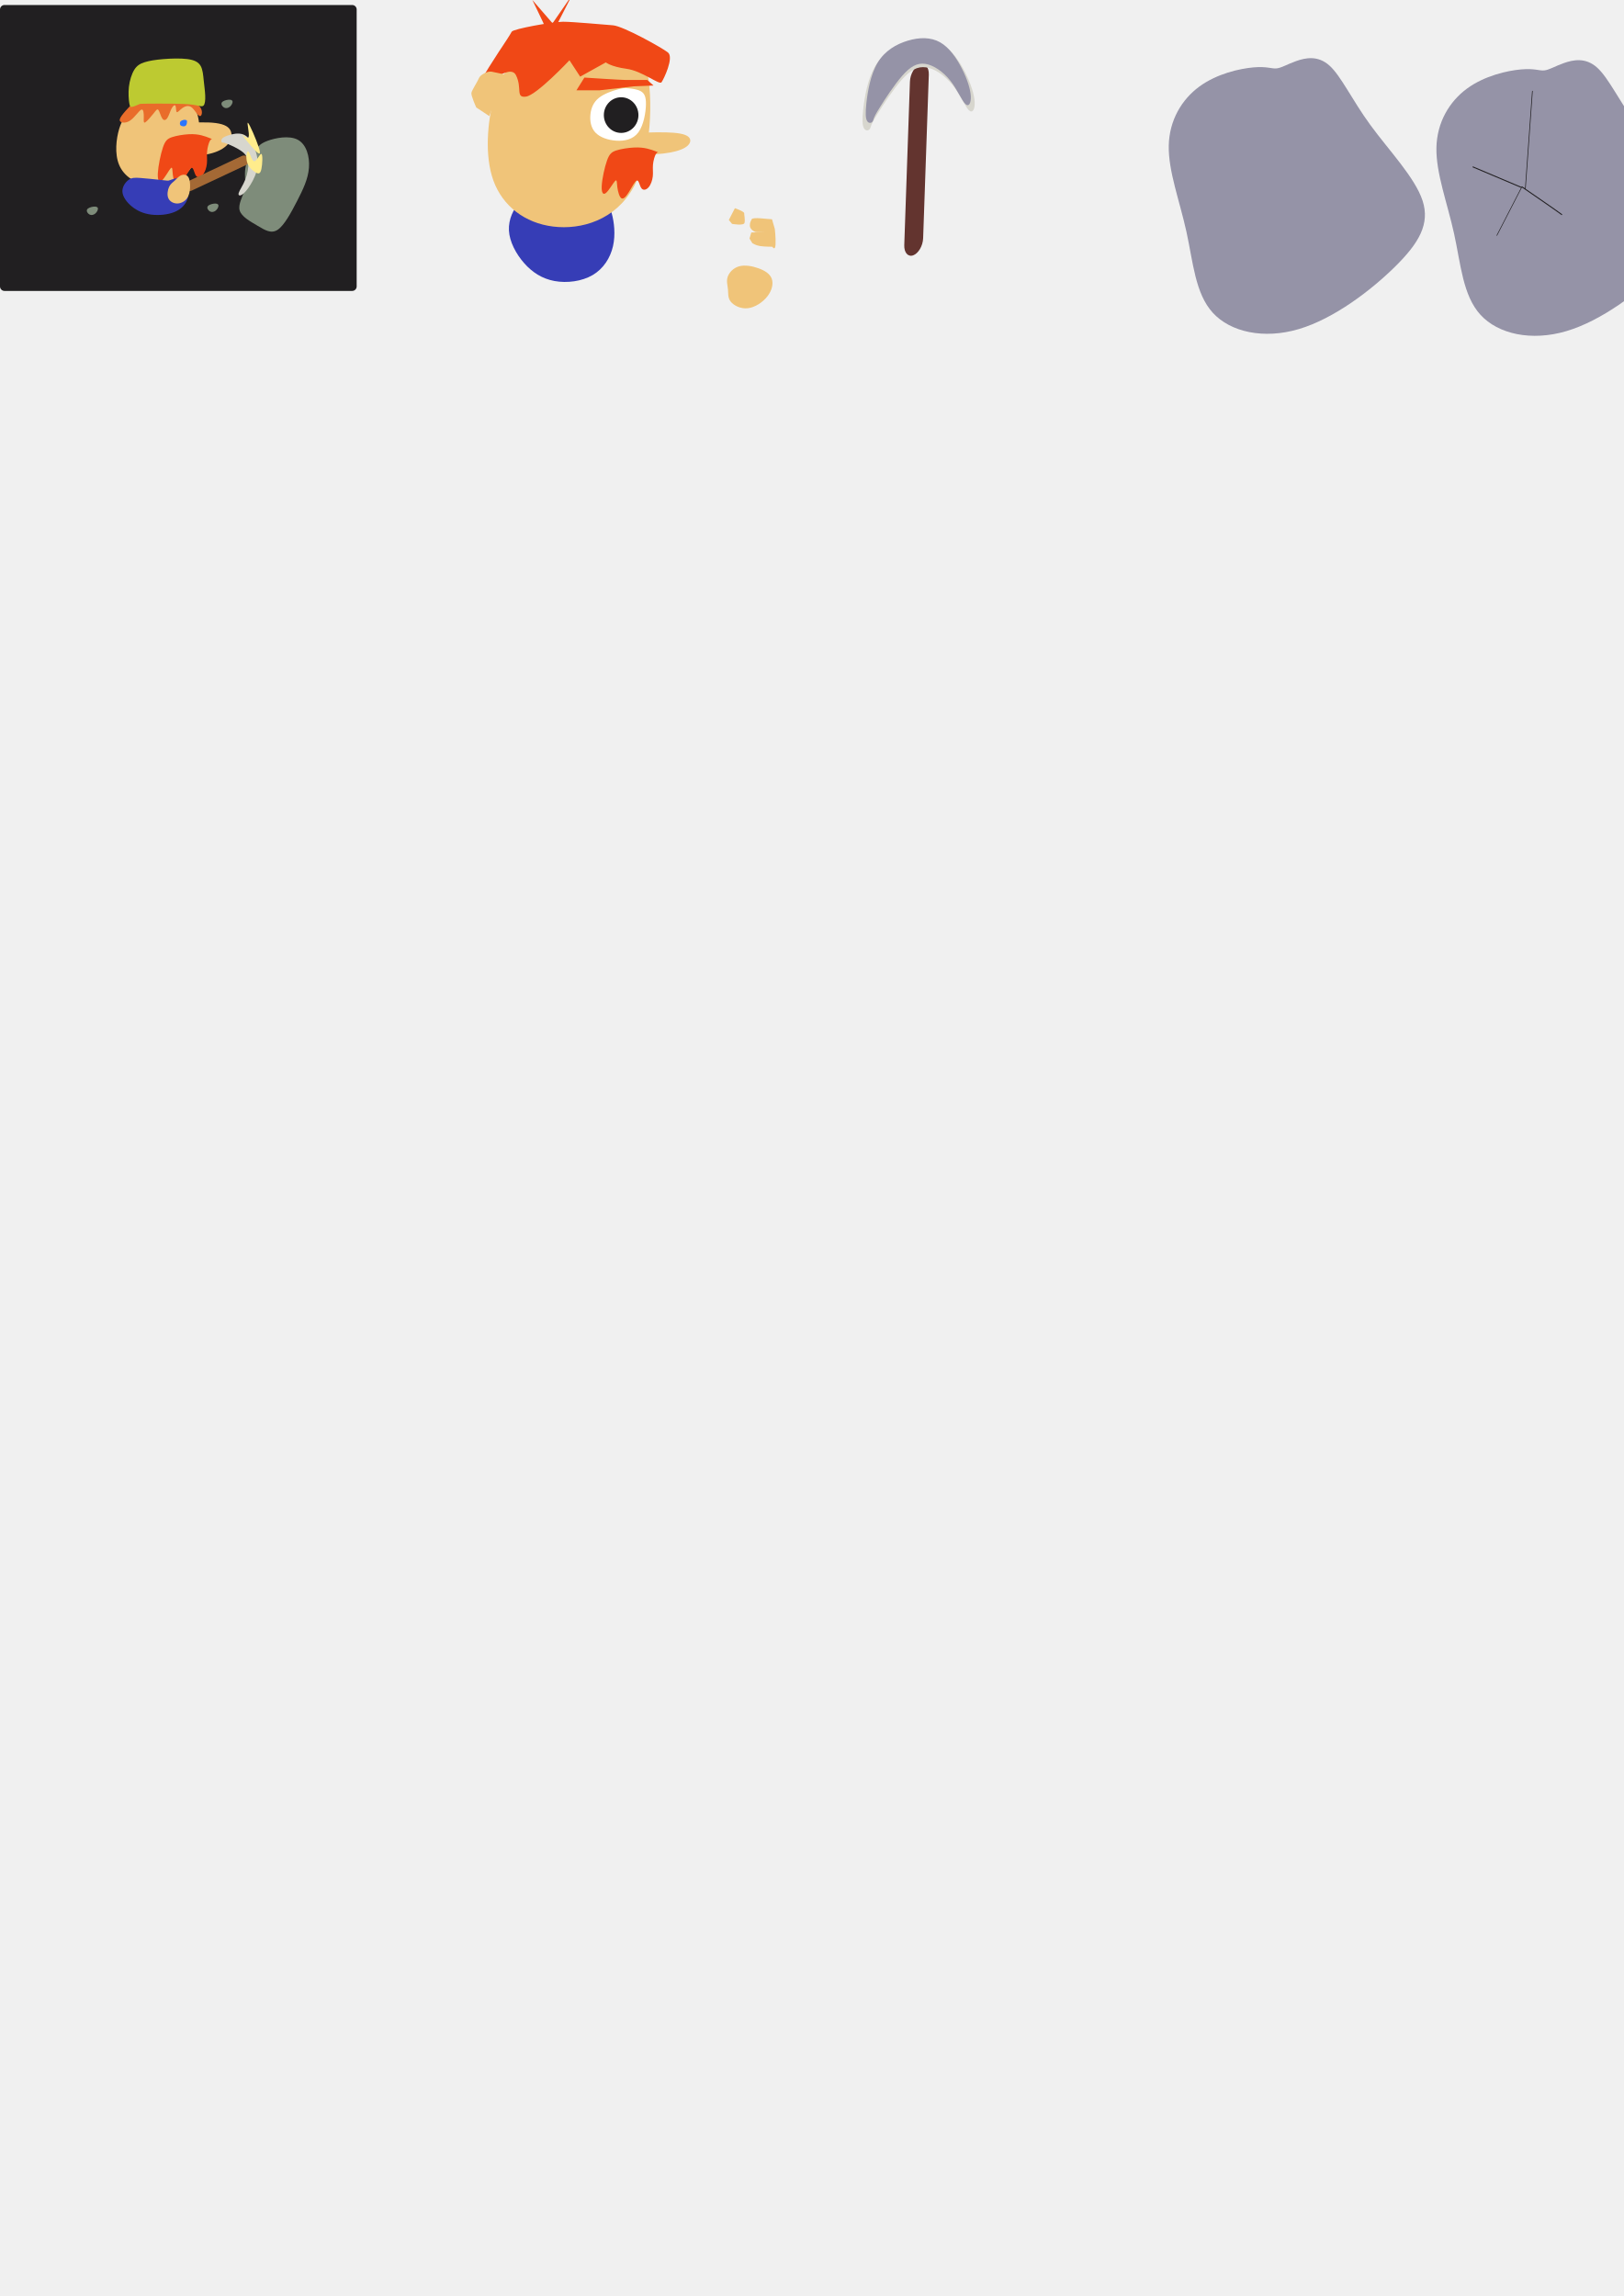
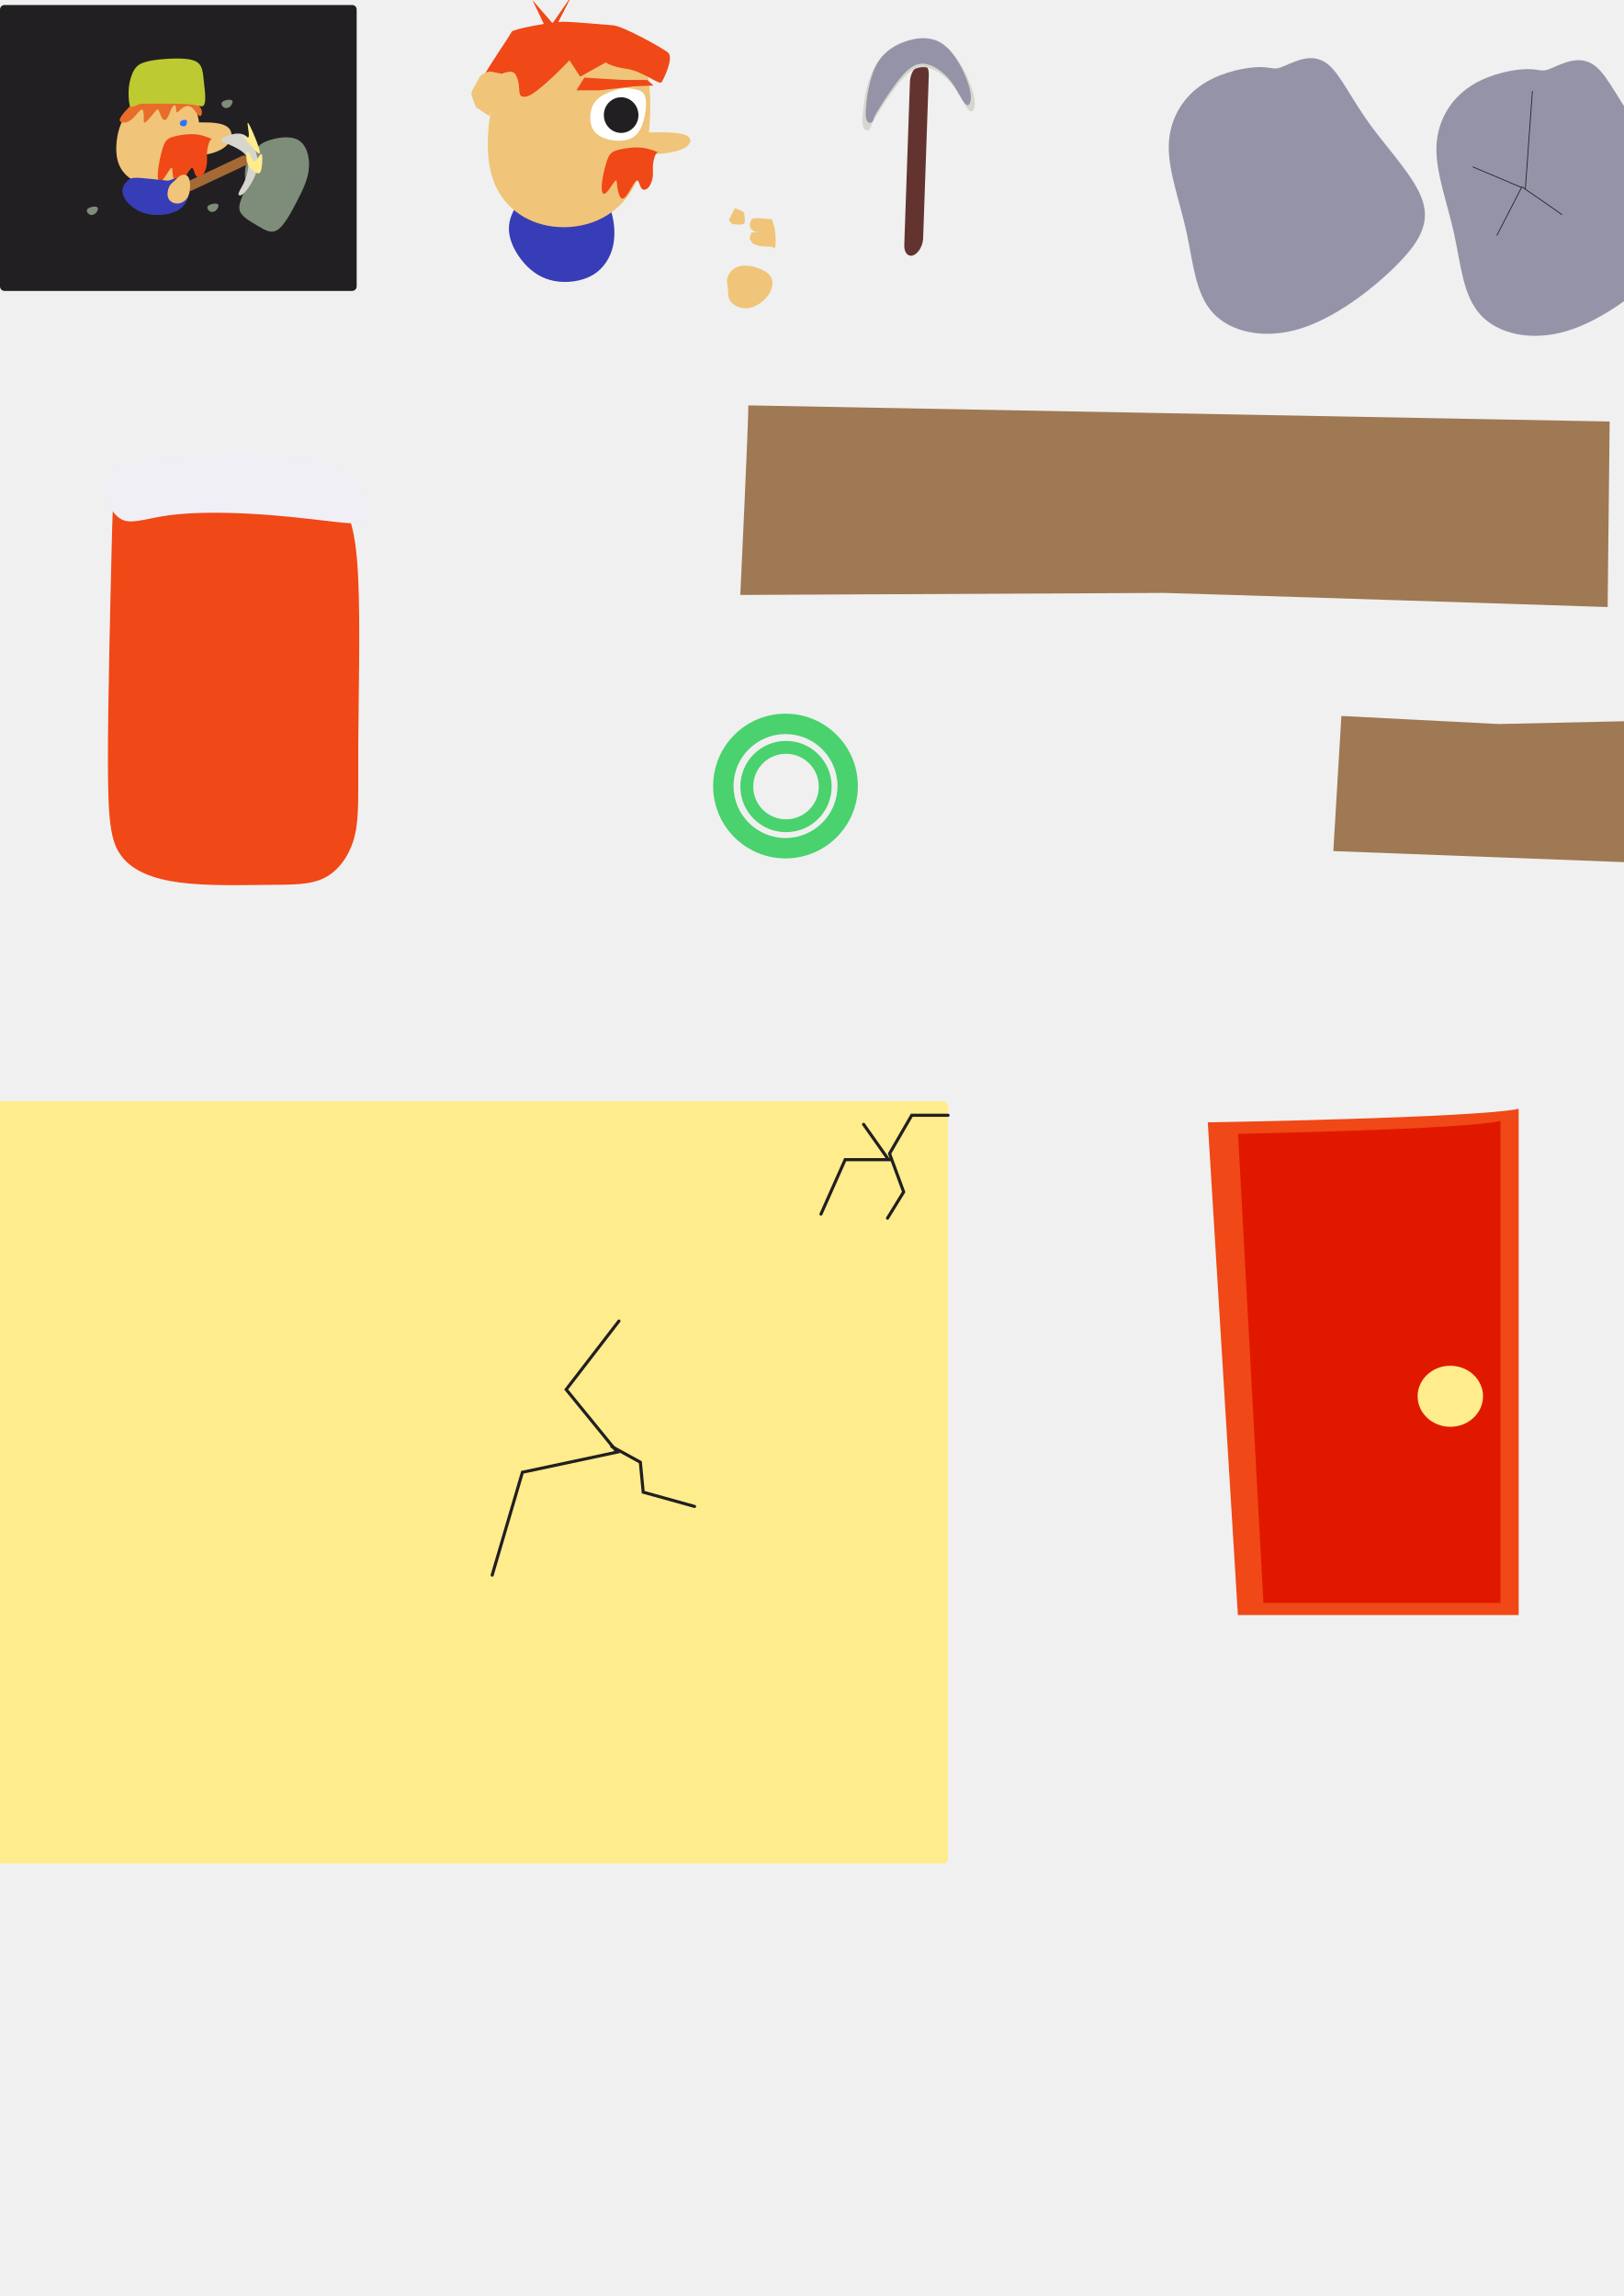
<svg xmlns="http://www.w3.org/2000/svg" width="210mm" height="297mm" viewBox="0 0 210 297" version="1.1" id="svg1">
  <defs id="defs1">
    </defs>
  <g id="layer1">
+     <path id="path74" style="fill:#49d26d;fill-opacity:1;stroke:none;stroke-width:0.4;stroke-linecap:round;stroke-dasharray:none" d="m 101.658,95.841 a 5.903,5.903 0 0 0 -5.903,5.903 5.903,5.903 0 0 0 5.903,5.903 5.903,5.903 0 0 0 5.903,-5.903 5.903,5.903 0 0 0 -5.903,-5.903 z m 0,1.663 a 4.24,4.24 0 0 1 4.24,4.24 4.24,4.24 0 0 1 -4.24,4.24 4.24,4.24 0 0 1 -4.24,-4.24 4.24,4.24 0 0 1 4.24,-4.24 z" />
+     <path style="fill:#f04816;fill-opacity:1;stroke-width:0.236;stroke-linecap:round" d="m 196.413,143.43 c -5.188,1.169 -40.204,1.754 -40.204,1.754 l 3.891,63.728 h 36.313 z" id="path66" />
    <rect style="fill:#211f21;stroke-width:4.506;stroke-linecap:round" id="rect18" width="46.129" height="36.987" x="4.918048e-06" y="0.646" ry="0.582" />
    <path style="fill:#7e8c7a;stroke-width:5;stroke-linecap:round" d="m 94.19,75.352 c -0.228,0.196 -0.511,0.217 -0.815,0.696 -0.304,0.478 -0.63,1.413 -0.696,2.261 -0.065,0.848 0.13,1.609 -0.087,2.478 -0.217,0.87 -0.848,1.848 -0.609,2.641 0.239,0.794 1.348,1.402 2.304,1.967 0.957,0.565 1.761,1.087 2.609,0.522 0.848,-0.565 1.739,-2.217 2.511,-3.718 0.772,-1.5 1.424,-2.848 1.533,-4.305 0.109,-1.457 -0.326,-3.022 -1.446,-3.62 -1.12,-0.598 -2.924,-0.228 -3.913,0.141 -0.989,0.37 -1.163,0.739 -1.391,0.935 z" id="path10" transform="translate(-60.98225,-56.19683)" />
    <path style="fill:#f0c479;stroke-width:5;stroke-linecap:round" d="m 69.743,71.395 c -1.044,0.87 -1.739,1.652 -2.261,3.522 -0.522,1.87 -0.87,4.826 2.4e-5,7.044 0.87,2.218 2.957,3.696 5.609,4 2.652,0.304 5.87,-0.565 7.566,-3.435 1.696,-2.87 1.87,-7.739 1.217,-10.305 -0.652,-2.565 -2.131,-2.826 -3.652,-3.044 -1.522,-0.217 -3.087,-0.391 -4.565,1.1e-5 -1.478,0.391 -2.87,1.348 -3.913,2.217 z" id="path1" transform="matrix(0.705351,0,0,0.6595461,-32.18922,-32.72435)" />
    <path style="fill:#f0c479;stroke-width:5;stroke-linecap:round" d="m 77.386,74.803 c 1.983,-0.138 3.966,-0.277 5.388,-0.223 1.422,0.054 2.283,0.3 2.698,0.784 0.415,0.484 0.384,1.207 -0.008,1.806 -0.392,0.6 -1.145,1.076 -2.183,1.376 -1.038,0.3 -2.36,0.423 -3.443,0.43 -1.084,0.008 -1.929,-0.1 -2.775,-0.208" id="path2" transform="translate(-55.82981,-58.74044)" />
    <path style="fill:#2a75ff;stroke-width:5;stroke-linecap:round" d="m 79.684,71.621 c -0.054,0 -0.161,0 -0.453,0.077 -0.292,0.077 -0.769,0.231 -1.076,0.469 -0.307,0.238 -0.446,0.561 -0.484,0.915 -0.038,0.354 0.023,0.738 0.284,1.007 0.261,0.269 0.723,0.423 1.199,0.453 0.477,0.031 0.968,-0.061 1.276,-0.461 0.307,-0.4 0.43,-1.107 0.438,-1.553 0.008,-0.446 -0.1,-0.63 -0.307,-0.738 -0.208,-0.108 -0.515,-0.138 -0.669,-0.154 -0.154,-0.015 -0.154,-0.015 -0.208,-0.015 z" id="path3" transform="matrix(0.288471,0,0,0.288471,0.8611196,-5.165005)" />
    <path style="fill:#f04816;stroke-width:5;stroke-linecap:round" d="m 81.575,78.831 c -0.008,0 -0.208,-0.077 -0.423,0.307 -0.215,0.384 -0.446,1.23 -0.507,1.983 -0.061,0.753 0.046,1.414 -0.031,2.144 -0.077,0.73 -0.338,1.53 -0.73,2.006 -0.392,0.477 -0.915,0.63 -1.237,0.184 -0.323,-0.446 -0.446,-1.491 -0.776,-1.437 -0.331,0.054 -0.869,1.207 -1.368,2.068 -0.5,0.861 -0.961,1.43 -1.322,1.214 -0.361,-0.215 -0.623,-1.214 -0.723,-2.052 -0.1,-0.838 -0.038,-1.514 -0.377,-1.153 -0.338,0.361 -1.076,1.76 -1.591,2.214 -0.515,0.453 -0.807,-0.038 -0.738,-1.337 0.069,-1.299 0.5,-3.405 0.915,-4.635 0.415,-1.23 0.815,-1.583 1.63,-1.86 0.815,-0.277 2.045,-0.477 3.013,-0.53 0.968,-0.054 1.676,0.038 2.283,0.184 0.607,0.146 1.115,0.346 1.46,0.484 0.346,0.138 0.53,0.215 0.523,0.215 z" id="path4" transform="matrix(0.715993,0,0,0.715993,-30.95958,-38.44469)" />
    <path style="fill:#e96c2a;stroke-width:5;stroke-linecap:round" d="m 70.238,71.052 c -0.753,0.169 -0.861,0.231 -1.245,0.623 -0.384,0.392 -1.045,1.115 -1.43,1.66 -0.384,0.546 -0.492,0.915 -0.169,1.122 0.323,0.208 1.076,0.254 1.837,-0.315 0.761,-0.569 1.53,-1.752 1.937,-1.914 0.407,-0.161 0.453,0.699 0.446,1.368 -0.008,0.669 -0.069,1.145 0.261,0.961 0.331,-0.184 1.053,-1.03 1.522,-1.622 0.469,-0.592 0.684,-0.93 0.899,-0.653 0.215,0.277 0.43,1.168 0.715,1.576 0.284,0.407 0.638,0.331 0.922,-0.1 0.284,-0.43 0.5,-1.214 0.769,-1.729 0.269,-0.515 0.592,-0.761 0.723,-0.5 0.131,0.261 0.069,1.03 0.238,1.145 0.169,0.115 0.569,-0.423 1.053,-0.761 0.484,-0.338 1.053,-0.477 1.53,-0.2 0.477,0.277 0.861,0.968 1.191,1.353 0.331,0.384 0.607,0.461 0.753,0.1 0.146,-0.361 0.161,-1.161 -0.615,-1.768 -0.776,-0.607 -2.344,-1.022 -3.774,-1.168 -1.43,-0.146 -2.721,-0.023 -4.066,0.177 -1.345,0.2 -2.744,0.477 -3.497,0.646 z" id="path6" transform="matrix(0.7058217,0,0,0.7058217,-31.9512,-36.7947)" />
    <path style="fill:#bdca31;stroke-width:5;stroke-linecap:round" d="m 72.067,70.599 c 0.907,-0.008 2.721,-0.023 4.274,-0.008 1.553,0.015 2.844,0.061 3.728,0.2 0.884,0.138 1.36,0.369 1.629,0.138 0.269,-0.231 0.331,-0.922 0.3,-1.691 -0.031,-0.769 -0.154,-1.614 -0.246,-2.506 -0.092,-0.892 -0.154,-1.829 -0.53,-2.467 -0.377,-0.638 -1.068,-0.976 -2.206,-1.122 -1.138,-0.146 -2.721,-0.1 -4.028,0.008 -1.307,0.108 -2.337,0.277 -3.113,0.523 -0.776,0.246 -1.299,0.569 -1.729,1.268 -0.43,0.699 -0.769,1.776 -0.892,2.844 -0.123,1.068 -0.031,2.129 0.061,2.713 0.092,0.584 0.184,0.692 0.492,0.63 0.307,-0.061 0.83,-0.292 1.091,-0.407 0.261,-0.115 0.261,-0.115 1.168,-0.123 z" id="path5" transform="matrix(0.7743701,0,0,0.7743701,-36.9564,-41.25651)" />
    <path style="fill:#363db6;stroke-width:5;stroke-linecap:round" d="m 77.57,80.922 c -0.138,-0.015 -0.415,-0.046 -1.068,-0.115 -0.653,-0.069 -1.683,-0.177 -2.398,-0.231 -0.715,-0.054 -1.115,-0.054 -1.53,0.246 -0.415,0.3 -0.845,0.899 -0.799,1.553 0.046,0.653 0.569,1.36 1.23,1.899 0.661,0.538 1.46,0.907 2.46,1.038 0.999,0.131 2.198,0.023 3.075,-0.346 0.876,-0.369 1.43,-0.999 1.645,-1.676 0.215,-0.676 0.092,-1.399 -0.1,-1.899 -0.192,-0.5 -0.453,-0.776 -0.861,-0.815 -0.407,-0.038 -0.961,0.161 -1.237,0.261 -0.277,0.1 -0.277,0.1 -0.415,0.085 z" id="path7" transform="translate(-55.94115,-57.55528)" />
    <g id="g10" transform="rotate(-18.22032,-119.4171,260.8613)">
      <g id="g9" transform="rotate(-6.978858,65.1811,48.67075)">
        <rect style="fill:#a46935;stroke-width:5;stroke-linecap:round" id="rect8" width="9.039" height="1.291" x="86.61" y="83.243" ry="0.646" />
        <path style="fill:#d7d6ce;stroke-width:5;stroke-linecap:round" d="m 93.796,80.683 c 0.038,0.023 0.115,0.069 0.43,0.415 0.315,0.346 0.869,0.992 1.184,1.56 0.315,0.569 0.392,1.061 0.177,1.668 -0.215,0.607 -0.723,1.33 -1.307,1.875 -0.584,0.546 -1.245,0.915 -1.491,1.184 -0.246,0.269 -0.077,0.438 0.292,0.392 0.369,-0.046 0.938,-0.307 1.568,-0.723 0.63,-0.415 1.322,-0.984 1.768,-1.691 0.446,-0.707 0.646,-1.553 0.684,-2.39 0.038,-0.838 -0.085,-1.668 -0.561,-2.168 -0.477,-0.5 -1.307,-0.669 -1.845,-0.73 -0.538,-0.061 -0.784,-0.015 -0.93,0.085 -0.146,0.1 -0.192,0.254 -0.177,0.346 0.015,0.092 0.092,0.123 0.131,0.138 0.038,0.015 0.038,0.015 0.077,0.038 z" id="path8" transform="translate(-0.184472)" />
      </g>
      <path style="fill:#f0c479;stroke-width:5;stroke-linecap:round" d="M 89.746,79.669 C 89.423,79.815 89.1,79.892 88.793,80.215 c -0.307,0.323 -0.6,0.892 -0.553,1.368 0.046,0.477 0.43,0.861 0.884,1.007 0.453,0.146 0.976,0.054 1.368,-0.215 0.392,-0.269 0.653,-0.715 0.845,-1.214 0.192,-0.5 0.315,-1.053 0.2,-1.407 -0.115,-0.354 -0.469,-0.507 -0.807,-0.477 -0.338,0.031 -0.661,0.246 -0.984,0.392 z" id="path9" />
    </g>
    <path style="fill:#ffec8c;stroke-width:5;stroke-linecap:round" d="m 89.157,74.895 c -0.326,-1 -1.174,-2.957 -1.381,-3.131 -0.207,-0.174 0.228,1.435 0.076,1.827 -0.152,0.392 -0.924,-0.467 -0.821,-0.278 0.103,0.19 1.082,1.429 1.669,2.027 0.587,0.598 0.783,0.554 0.457,-0.446 z" id="path11" transform="translate(-55.69937,-55.87073)" />
    <path style="fill:#ffec8c;stroke-width:5;stroke-linecap:round" d="m 88.505,78.537 c -0.63,-0.141 -1.848,-0.207 -1.935,-0.022 -0.087,0.185 0.957,0.62 0.924,0.946 -0.033,0.326 -1.141,0.544 -1.272,0.739 -0.13,0.196 0.717,0.37 1.381,0.185 0.663,-0.185 1.141,-0.728 1.359,-1.109 0.217,-0.38 0.174,-0.598 -0.457,-0.739 z" id="path12" transform="rotate(89.32554,89.83627,22.52296)" />
    <path style="fill:#7e8c7a;stroke-width:5;stroke-linecap:round" d="m 84.82,81.819 c -0.315,0.033 -0.728,0.163 -0.837,0.38 -0.109,0.217 0.087,0.522 0.326,0.641 0.239,0.12 0.522,0.054 0.739,-0.13 0.217,-0.185 0.37,-0.489 0.337,-0.674 -0.033,-0.185 -0.25,-0.25 -0.565,-0.217 z" id="path13" transform="translate(-57.13422,-55.47941)" />
    <path style="fill:#7e8c7a;stroke-width:5;stroke-linecap:round" d="m 84.82,81.819 c -0.315,0.033 -0.728,0.163 -0.837,0.38 -0.109,0.217 0.087,0.522 0.326,0.641 0.239,0.12 0.522,0.054 0.739,-0.13 0.217,-0.185 0.37,-0.489 0.337,-0.674 -0.033,-0.185 -0.25,-0.25 -0.565,-0.217 z" id="path14" transform="translate(-55.30804,-68.91487)" />
    <path style="fill:#7e8c7a;stroke-width:5;stroke-linecap:round" d="m 84.82,81.819 c -0.315,0.033 -0.728,0.163 -0.837,0.38 -0.109,0.217 0.087,0.522 0.326,0.641 0.239,0.12 0.522,0.054 0.739,-0.13 0.217,-0.185 0.37,-0.489 0.337,-0.674 -0.033,-0.185 -0.25,-0.25 -0.565,-0.217 z" id="path16" transform="translate(-72.72198,-55.08808)" />
-     <path style="fill:#363db6;stroke-width:5;stroke-linecap:round" d="m 77.57,80.922 c -0.138,-0.015 -0.415,-0.046 -1.068,-0.115 -0.653,-0.069 -1.683,-0.177 -2.398,-0.231 -0.715,-0.054 -1.115,-0.054 -1.53,0.246 -0.415,0.3 -0.845,0.899 -0.799,1.553 0.046,0.653 0.569,1.36 1.23,1.899 0.661,0.538 1.46,0.907 2.46,1.038 0.999,0.131 2.198,0.023 3.075,-0.346 0.876,-0.369 1.43,-0.999 1.645,-1.676 0.215,-0.676 0.092,-1.399 -0.1,-1.899 -0.192,-0.5 -0.453,-0.776 -0.861,-0.815 -0.407,-0.038 -0.961,0.161 -1.237,0.261 -0.277,0.1 -0.277,0.1 -0.415,0.085 z" id="path18" transform="matrix(1.600458,0,0,2.229512,-49.05142,-153.8513)" />
-     <path style="fill:#f0c479;stroke-width:5;stroke-linecap:round" d="m 69.743,71.395 c -1.044,0.87 -1.739,1.652 -2.261,3.522 -0.522,1.87 -0.87,4.826 2.4e-5,7.044 0.87,2.218 2.957,3.696 5.609,4 2.652,0.304 5.87,-0.565 7.566,-3.435 1.696,-2.87 1.87,-7.739 1.217,-10.305 -0.652,-2.565 -2.131,-2.826 -3.652,-3.044 -1.522,-0.217 -3.087,-0.391 -4.565,1.1e-5 -1.478,0.391 -2.87,1.348 -3.913,2.217 z" id="path15" transform="matrix(1.376134,0,0,1.485801,-29.04916,-98.41578)" />
-     <path style="fill:#f0c479;stroke-width:5;stroke-linecap:round" d="m 77.386,74.803 c 1.983,-0.138 3.966,-0.277 5.388,-0.223 1.422,0.054 2.283,0.3 2.698,0.784 0.415,0.484 0.384,1.207 -0.008,1.806 -0.392,0.6 -1.145,1.076 -2.183,1.376 -1.038,0.3 -2.36,0.423 -3.443,0.43 -1.084,0.008 -1.929,-0.1 -2.775,-0.208" id="path24" transform="matrix(1.059771,0,0,0.6590621,-1.618539,-32.03119)" />
-     <path style="fill:#f04816;stroke-width:5;stroke-linecap:round" d="m 81.575,78.831 c -0.008,0 -0.208,-0.077 -0.423,0.307 -0.215,0.384 -0.446,1.23 -0.507,1.983 -0.061,0.753 0.046,1.414 -0.031,2.144 -0.077,0.73 -0.338,1.53 -0.73,2.006 -0.392,0.477 -0.915,0.63 -1.237,0.184 -0.323,-0.446 -0.446,-1.491 -0.776,-1.437 -0.331,0.054 -0.869,1.207 -1.368,2.068 -0.5,0.861 -0.961,1.43 -1.322,1.214 -0.361,-0.215 -0.623,-1.214 -0.723,-2.052 -0.1,-0.838 -0.038,-1.514 -0.377,-1.153 -0.338,0.361 -1.076,1.76 -1.591,2.214 -0.515,0.453 -0.807,-0.038 -0.738,-1.337 0.069,-1.299 0.5,-3.405 0.915,-4.635 0.415,-1.23 0.815,-1.583 1.63,-1.86 0.815,-0.277 2.045,-0.477 3.013,-0.53 0.968,-0.054 1.676,0.038 2.283,0.184 0.607,0.146 1.115,0.346 1.46,0.484 0.346,0.138 0.53,0.215 0.523,0.215 z" id="path25" transform="matrix(0.7450494,0,0,0.7021121,24.36691,-35.64286)" />
-     <path style="fill:#f04816;fill-opacity:1;stroke:none;stroke-width:0.1;stroke-linecap:round;stroke-dasharray:none" d="m 65.073,5.857 c 0,0 -3.782,5.626 -3.228,5.626 0.553,0 4.058,-3.413 4.889,-1.752 0.83,1.66 -0.092,2.952 1.291,2.767 1.384,-0.184 5.626,-4.704 5.626,-4.704 l 1.384,2.121 3.32,-1.845 c 0,0 0.646,0.553 2.675,0.83 2.029,0.277 4.243,2.121 4.52,1.752 0.277,-0.369 1.66,-3.228 0.83,-3.874 -0.83,-0.646 -5.811,-3.413 -7.102,-3.505 -1.291,-0.092 -5.165,-0.461 -6.457,-0.461 -1.291,0 -6.457,0.922 -6.641,1.291 -0.184,0.369 -1.107,1.752 -1.107,1.752 z" id="path52" />
-     <g id="g60" transform="matrix(2.134516,0,0,2.068287,-95.25674,-11.20054)">
-       <path style="fill:#ffffff;stroke-width:5;stroke-linecap:round" d="m 79.684,71.621 c -0.054,0 -0.161,0 -0.453,0.077 -0.292,0.077 -0.769,0.231 -1.076,0.469 -0.307,0.238 -0.446,0.561 -0.484,0.915 -0.038,0.354 0.023,0.738 0.284,1.007 0.261,0.269 0.723,0.423 1.199,0.453 0.477,0.031 0.968,-0.061 1.276,-0.461 0.307,-0.4 0.43,-1.107 0.438,-1.553 0.008,-0.446 -0.1,-0.63 -0.307,-0.738 -0.208,-0.108 -0.515,-0.138 -0.669,-0.154 -0.154,-0.015 -0.154,-0.015 -0.208,-0.015 z" id="path17" transform="matrix(1.052257,0,0,1.125652,-1.327817,-69.69601)" />
-       <ellipse style="fill:#211f21;fill-opacity:1;stroke:none;stroke-width:0.067;stroke-linecap:round;stroke-dasharray:none" id="path60" cx="82.263" cy="12.613" rx="1.048" ry="1.115" />
+     <g id="g28" transform="matrix(0.09469702,-2.730634,1.890802,-0.6900439,-48.70631,327.4124)">
+       <rect style="fill:#63342f;stroke-width:5;stroke-linecap:round" id="rect28" width="9.039" height="1.291" x="86.61" y="83.243" ry="0.646" />
+       <path style="fill:#d7d6ce;stroke-width:5;stroke-linecap:round" d="m 93.796,80.683 c 0.038,0.023 0.115,0.069 0.43,0.415 0.315,0.346 0.869,0.992 1.184,1.56 0.315,0.569 0.392,1.061 0.177,1.668 -0.215,0.607 -0.723,1.33 -1.307,1.875 -0.584,0.546 -1.245,0.915 -1.491,1.184 -0.246,0.269 -0.077,0.438 0.292,0.392 0.369,-0.046 0.938,-0.307 1.568,-0.723 0.63,-0.415 1.322,-0.984 1.768,-1.691 0.446,-0.707 0.646,-1.553 0.684,-2.39 0.038,-0.838 -0.085,-1.668 -0.561,-2.168 -0.477,-0.5 -1.307,-0.669 -1.845,-0.73 -0.538,-0.061 -0.784,-0.015 -0.93,0.085 -0.146,0.1 -0.192,0.254 -0.177,0.346 0.015,0.092 0.092,0.123 0.131,0.138 0.038,0.015 0.038,0.015 0.077,0.038 z" id="path28" transform="translate(-0.184472)" />
+       <path style="fill:#9593a7;stroke-width:5;stroke-linecap:round" d="m 93.796,80.683 c 0.038,0.023 0.115,0.069 0.43,0.415 0.315,0.346 0.869,0.992 1.184,1.56 0.315,0.569 0.392,1.061 0.177,1.668 -0.215,0.607 -0.723,1.33 -1.307,1.875 -0.584,0.546 -1.245,0.915 -1.491,1.184 -0.246,0.269 -0.077,0.438 0.292,0.392 0.369,-0.046 0.938,-0.307 1.568,-0.723 0.63,-0.415 1.322,-0.984 1.768,-1.691 0.446,-0.707 0.646,-1.553 0.684,-2.39 0.038,-0.838 -0.085,-1.668 -0.561,-2.168 -0.477,-0.5 -1.307,-0.669 -1.845,-0.73 -0.538,-0.061 -0.784,-0.015 -0.93,0.085 -0.146,0.1 -0.192,0.254 -0.177,0.346 0.015,0.092 0.092,0.123 0.131,0.138 0.038,0.015 0.038,0.015 0.077,0.038 z" id="path57" transform="matrix(0.9369089,0,0,0.9369089,6.02874,5.256408)" />
    </g>
-     <path style="fill:#f04816;fill-opacity:1;stroke:none;stroke-width:0.158;stroke-linecap:round;stroke-dasharray:none" d="m 80.93,10.345 c -0.617,0 -5.349,-0.309 -5.349,-0.309 l -1.029,1.646 h 2.983 l 4.424,-0.514 2.572,-0.103 -0.823,-0.72 z" id="path53" />
-     <path style="fill:#f0c479;fill-opacity:1;stroke:none;stroke-width:0.1;stroke-linecap:round;stroke-dasharray:none" d="m 65.285,9.645 c 0,0 -1.168,-0.286 -1.714,-0.376 -0.546,-0.09 -1.47,0.412 -1.636,0.853 -0.166,0.44 -0.907,1.533 -0.967,1.897 -0.06,0.364 0.626,1.879 0.626,1.879 l 1.685,1.119" id="path54" />
-     <g id="g29" transform="matrix(0.7099959,-2.721859,1.8963,-0.08974786,-109.6863,285.8417)">
-       <g id="g28" transform="matrix(1.014097,-0.3297513,0.2234,0.9134568,-16.53739,38.34913)">
-         <rect style="fill:#63342f;stroke-width:5;stroke-linecap:round" id="rect28" width="9.039" height="1.291" x="86.61" y="83.243" ry="0.646" />
-         <path style="fill:#d7d6ce;stroke-width:5;stroke-linecap:round" d="m 93.796,80.683 c 0.038,0.023 0.115,0.069 0.43,0.415 0.315,0.346 0.869,0.992 1.184,1.56 0.315,0.569 0.392,1.061 0.177,1.668 -0.215,0.607 -0.723,1.33 -1.307,1.875 -0.584,0.546 -1.245,0.915 -1.491,1.184 -0.246,0.269 -0.077,0.438 0.292,0.392 0.369,-0.046 0.938,-0.307 1.568,-0.723 0.63,-0.415 1.322,-0.984 1.768,-1.691 0.446,-0.707 0.646,-1.553 0.684,-2.39 0.038,-0.838 -0.085,-1.668 -0.561,-2.168 -0.477,-0.5 -1.307,-0.669 -1.845,-0.73 -0.538,-0.061 -0.784,-0.015 -0.93,0.085 -0.146,0.1 -0.192,0.254 -0.177,0.346 0.015,0.092 0.092,0.123 0.131,0.138 0.038,0.015 0.038,0.015 0.077,0.038 z" id="path28" transform="translate(-0.184472)" />
-         <path style="fill:#9593a7;stroke-width:5;stroke-linecap:round" d="m 93.796,80.683 c 0.038,0.023 0.115,0.069 0.43,0.415 0.315,0.346 0.869,0.992 1.184,1.56 0.315,0.569 0.392,1.061 0.177,1.668 -0.215,0.607 -0.723,1.33 -1.307,1.875 -0.584,0.546 -1.245,0.915 -1.491,1.184 -0.246,0.269 -0.077,0.438 0.292,0.392 0.369,-0.046 0.938,-0.307 1.568,-0.723 0.63,-0.415 1.322,-0.984 1.768,-1.691 0.446,-0.707 0.646,-1.553 0.684,-2.39 0.038,-0.838 -0.085,-1.668 -0.561,-2.168 -0.477,-0.5 -1.307,-0.669 -1.845,-0.73 -0.538,-0.061 -0.784,-0.015 -0.93,0.085 -0.146,0.1 -0.192,0.254 -0.177,0.346 0.015,0.092 0.092,0.123 0.131,0.138 0.038,0.015 0.038,0.015 0.077,0.038 z" id="path57" transform="matrix(0.9369089,0,0,0.9369089,6.02874,5.256408)" />
+     <path style="fill:#f0c479;stroke-width:5;stroke-linecap:round" d="M 89.746,79.669 C 89.423,79.815 89.1,79.892 88.793,80.215 c -0.307,0.323 -0.6,0.892 -0.553,1.368 0.046,0.477 0.43,0.861 0.884,1.007 0.453,0.146 0.976,0.054 1.368,-0.215 0.392,-0.269 0.653,-0.715 0.845,-1.214 0.192,-0.5 0.315,-1.053 0.2,-1.407 -0.115,-0.354 -0.469,-0.507 -0.807,-0.477 -0.338,0.031 -0.661,0.246 -0.984,0.392 z" id="path29" transform="matrix(0.7099959,-1.674357,1.8963,-0.05520858,-120.6434,192.1202)" />
+     <path style="fill:#9593a7;stroke-width:2.215;stroke-linecap:round" d="m 98.201,108.137 c -0.013,-0.339 0.127,-0.689 0.101,-1.608 -0.026,-0.919 -0.216,-2.407 -0.799,-3.393 -0.583,-0.986 -1.557,-1.469 -2.777,-1.047 -1.22,0.422 -2.686,1.751 -4.173,2.766 -1.487,1.015 -2.996,1.718 -3.966,3.285 -0.97,1.567 -1.402,3.999 -0.98,6.237 0.421,2.238 1.696,4.283 2.781,5.516 1.086,1.233 1.982,1.654 3.115,0.714 1.133,-0.94 2.503,-3.242 3.766,-4.976 1.263,-1.734 2.42,-2.901 2.948,-3.89 0.528,-0.989 0.427,-1.799 0.294,-2.369 -0.133,-0.569 -0.298,-0.897 -0.311,-1.236 z" id="path32" transform="matrix(0.7099959,-2.721859,1.8963,-0.08974786,-109.6863,285.8417)" />
+     <path style="fill:#9593a7;stroke-width:2.215;stroke-linecap:round" d="m 98.201,108.137 c -0.013,-0.339 0.127,-0.689 0.101,-1.608 -0.026,-0.919 -0.216,-2.407 -0.799,-3.393 -0.583,-0.986 -1.557,-1.469 -2.777,-1.047 -1.22,0.422 -2.686,1.751 -4.173,2.766 -1.487,1.015 -2.996,1.718 -3.966,3.285 -0.97,1.567 -1.402,3.999 -0.98,6.237 0.421,2.238 1.696,4.283 2.781,5.516 1.086,1.233 1.982,1.654 3.115,0.714 1.133,-0.94 2.503,-3.242 3.766,-4.976 1.263,-1.734 2.42,-2.901 2.948,-3.89 0.528,-0.989 0.427,-1.799 0.294,-2.369 -0.133,-0.569 -0.298,-0.897 -0.311,-1.236 z" id="path33" transform="matrix(0.7099959,-2.721859,1.8963,-0.08974786,-75.06847,286.1026)" />
+     <path style="fill:#9593a7;stroke:#211f21;stroke-width:0.1;stroke-linecap:round;stroke-dasharray:none" d="m 190.495,21.588 6.783,2.87 0.913,-12.653" id="path35" />
+     <path style="fill:#9593a7;stroke:#211f21;stroke-width:0.1;stroke-linecap:round;stroke-dasharray:none" d="m 201.997,27.763 c -0.461,-0.369 -5.165,-3.597 -5.165,-3.597 l -3.228,6.272" id="path44" />
+     <path style="fill:#9593a7;stroke-width:2.215;stroke-linecap:round" d="m 98.201,108.137 c -0.013,-0.339 0.127,-0.689 0.101,-1.608 -0.026,-0.919 -0.216,-2.407 -0.799,-3.393 -0.583,-0.986 -1.557,-1.469 -2.777,-1.047 -1.22,0.422 -2.686,1.751 -4.173,2.766 -1.487,1.015 -2.996,1.718 -3.966,3.285 -0.97,1.567 -1.402,3.999 -0.98,6.237 0.421,2.238 1.696,4.283 2.781,5.516 1.086,1.233 1.982,1.654 3.115,0.714 1.133,-0.94 2.503,-3.242 3.766,-4.976 1.263,-1.734 2.42,-2.901 2.948,-3.89 0.528,-0.989 0.427,-1.799 0.294,-2.369 -0.133,-0.569 -0.298,-0.897 -0.311,-1.236 z" id="path45" transform="matrix(0.7099959,-2.721859,1.8963,-0.08974786,-41.67903,284.4423)" />
+     <path style="fill:#9593a7;stroke:#211f21;stroke-width:0.1;stroke-linecap:round;stroke-dasharray:none" d="m 223.885,19.928 6.783,2.87 0.913,-12.653" id="path46" />
+     <path style="fill:#9593a7;stroke:#211f21;stroke-width:0.1;stroke-linecap:round;stroke-dasharray:none" d="m 235.386,26.103 c -0.461,-0.369 -5.165,-3.597 -5.165,-3.597 l -3.228,6.272" id="path47" />
+     <path style="fill:#9593a7;stroke:#211f21;stroke-width:0.1;stroke-linecap:round;stroke-dasharray:none" d="m 235.202,16.141 c -0.646,0.184 -4.889,6.364 -4.889,6.364 l 12.821,3.966" id="path48" />
+     <path style="fill:#9593a7;stroke:#211f21;stroke-width:0.1;stroke-linecap:round;stroke-dasharray:none" d="m 229.668,31.821 0.461,-9.408 8.209,12.544" id="path49" />
+     <path style="fill:#9593a7;stroke:#211f21;stroke-width:0.1;stroke-linecap:round;stroke-dasharray:none" d="m 240.736,17.433 -10.146,4.612 15.588,1.845" id="path50" />
+     <path style="fill:#9593a7;stroke:#211f21;stroke-width:0.1;stroke-linecap:round;stroke-dasharray:none" d="m 228.71,12.049 1.761,10.501 -8.413,-7.109" id="path51" />
+     <path style="fill:#f0c479;fill-opacity:1;stroke:none;stroke-width:0.1;stroke-linecap:round;stroke-dasharray:none" d="m 99.845,28.363 c -0.461,5.3e-5 -2.49,-0.323 -2.629,0 -0.138,0.323 -0.231,0.369 -0.231,0.83 -2e-6,0.461 0.6,0.83 0.83,0.83 0.231,1.1e-4 1.199,-1e-6 1.199,-1e-6 l -1.845,0.046 -0.231,0.784 0.369,0.6 c 0,0 0.415,0.277 0.968,0.369 0.553,0.092 1.614,0.092 1.614,0.092 0,0 0.369,0.6 0.415,-0.277 0.046,-0.876 -0.092,-2.029 -0.092,-2.029 z" id="path55" />
+     <path style="fill:#f0c479;fill-opacity:1;stroke:none;stroke-width:0.1;stroke-linecap:round;stroke-dasharray:none" d="m 95.049,26.933 c 0,0 1.199,0.415 1.199,0.646 6e-6,0.231 0.138,0.83 0.046,1.245 -0.092,0.415 -1.614,0.138 -1.614,0.138 l -0.415,-0.507" id="path56" />
+     <path style="fill:#f04816;stroke-width:0.044;stroke-linecap:round" d="m 84.236,29.725 c -2.342,0.796 -7.026,2.387 -9.885,3.458 -2.859,1.071 -3.894,1.62 -4.628,2.657 -0.735,1.037 -1.169,2.562 -1.402,4.497 -0.233,1.936 -0.265,4.282 -0.313,6.067 -0.048,1.785 -0.11,3.008 0.212,3.861 0.322,0.852 1.029,1.333 1.945,1.315 0.916,-0.019 2.04,-0.537 4.326,-1.377 2.287,-0.84 5.736,-2.002 8.017,-3.002 2.281,-1 3.393,-1.838 4.033,-3.099 0.64,-1.261 0.809,-2.946 0.924,-4.74 0.116,-1.794 0.178,-3.699 0.155,-5.376 -0.024,-1.677 -0.134,-3.128 -0.322,-3.933 -0.188,-0.805 -0.454,-0.965 -0.587,-1.045 -0.133,-0.08 -0.133,-0.08 -2.475,0.716 z" id="path19" transform="matrix(0.7099959,-2.721859,1.8963,-0.08974786,-101.754,303.7355)" />
+     <path style="fill:#efeff5;fill-opacity:1;stroke-width:0.044;stroke-linecap:round" d="m 81.039,34.173 c -0.216,0.012 -0.378,0.073 -0.756,0.409 -0.379,0.337 -0.974,0.949 -1.15,1.692 -0.176,0.742 0.067,1.614 0.154,3.084 0.087,1.469 0.019,3.535 -0.117,5.501 -0.137,1.966 -0.342,3.831 -0.5,5.243 -0.158,1.412 -0.27,2.371 -0.14,2.792 0.13,0.421 0.501,0.305 1.029,-0.202 0.528,-0.507 1.212,-1.406 1.656,-2.741 0.443,-1.335 0.646,-3.108 0.764,-4.757 0.118,-1.649 0.153,-3.175 0.147,-4.446 -0.006,-1.27 -0.052,-2.285 -0.114,-3.328 -0.061,-1.043 -0.138,-2.115 -0.311,-2.669 -0.173,-0.554 -0.444,-0.591 -0.66,-0.578 z" id="path20" transform="matrix(0.7099959,-2.721859,1.8963,-0.08974786,-108.9036,285.9721)" />
+     <g id="g21">
+       <path style="fill:#363db6;stroke-width:5;stroke-linecap:round" d="m 77.57,80.922 c -0.138,-0.015 -0.415,-0.046 -1.068,-0.115 -0.653,-0.069 -1.683,-0.177 -2.398,-0.231 -0.715,-0.054 -1.115,-0.054 -1.53,0.246 -0.415,0.3 -0.845,0.899 -0.799,1.553 0.046,0.653 0.569,1.36 1.23,1.899 0.661,0.538 1.46,0.907 2.46,1.038 0.999,0.131 2.198,0.023 3.075,-0.346 0.876,-0.369 1.43,-0.999 1.645,-1.676 0.215,-0.676 0.092,-1.399 -0.1,-1.899 -0.192,-0.5 -0.453,-0.776 -0.861,-0.815 -0.407,-0.038 -0.961,0.161 -1.237,0.261 -0.277,0.1 -0.277,0.1 -0.415,0.085 z" id="path18" transform="matrix(1.600458,0,0,2.229512,-49.05142,-153.8513)" />
+       <path style="fill:#f0c479;stroke-width:5;stroke-linecap:round" d="m 69.743,71.395 c -1.044,0.87 -1.739,1.652 -2.261,3.522 -0.522,1.87 -0.87,4.826 2.4e-5,7.044 0.87,2.218 2.957,3.696 5.609,4 2.652,0.304 5.87,-0.565 7.566,-3.435 1.696,-2.87 1.87,-7.739 1.217,-10.305 -0.652,-2.565 -2.131,-2.826 -3.652,-3.044 -1.522,-0.217 -3.087,-0.391 -4.565,1.1e-5 -1.478,0.391 -2.87,1.348 -3.913,2.217 z" id="path15" transform="matrix(1.376134,0,0,1.485801,-29.04916,-98.41578)" />
+       <path style="fill:#f0c479;stroke-width:5;stroke-linecap:round" d="m 77.386,74.803 c 1.983,-0.138 3.966,-0.277 5.388,-0.223 1.422,0.054 2.283,0.3 2.698,0.784 0.415,0.484 0.384,1.207 -0.008,1.806 -0.392,0.6 -1.145,1.076 -2.183,1.376 -1.038,0.3 -2.36,0.423 -3.443,0.43 -1.084,0.008 -1.929,-0.1 -2.775,-0.208" id="path24" transform="matrix(1.059771,0,0,0.6590621,-1.618539,-32.03119)" />
+       <path style="fill:#f04816;stroke-width:5;stroke-linecap:round" d="m 81.575,78.831 c -0.008,0 -0.208,-0.077 -0.423,0.307 -0.215,0.384 -0.446,1.23 -0.507,1.983 -0.061,0.753 0.046,1.414 -0.031,2.144 -0.077,0.73 -0.338,1.53 -0.73,2.006 -0.392,0.477 -0.915,0.63 -1.237,0.184 -0.323,-0.446 -0.446,-1.491 -0.776,-1.437 -0.331,0.054 -0.869,1.207 -1.368,2.068 -0.5,0.861 -0.961,1.43 -1.322,1.214 -0.361,-0.215 -0.623,-1.214 -0.723,-2.052 -0.1,-0.838 -0.038,-1.514 -0.377,-1.153 -0.338,0.361 -1.076,1.76 -1.591,2.214 -0.515,0.453 -0.807,-0.038 -0.738,-1.337 0.069,-1.299 0.5,-3.405 0.915,-4.635 0.415,-1.23 0.815,-1.583 1.63,-1.86 0.815,-0.277 2.045,-0.477 3.013,-0.53 0.968,-0.054 1.676,0.038 2.283,0.184 0.607,0.146 1.115,0.346 1.46,0.484 0.346,0.138 0.53,0.215 0.523,0.215 z" id="path25" transform="matrix(0.7450494,0,0,0.7021121,24.36691,-35.64286)" />
+       <path style="fill:#f04816;fill-opacity:1;stroke:none;stroke-width:0.1;stroke-linecap:round;stroke-dasharray:none" d="m 65.073,5.857 c 0,0 -3.782,5.626 -3.228,5.626 0.553,0 4.058,-3.413 4.889,-1.752 0.83,1.66 -0.092,2.952 1.291,2.767 1.384,-0.184 5.626,-4.704 5.626,-4.704 l 1.384,2.121 3.32,-1.845 c 0,0 0.646,0.553 2.675,0.83 2.029,0.277 4.243,2.121 4.52,1.752 0.277,-0.369 1.66,-3.228 0.83,-3.874 -0.83,-0.646 -5.811,-3.413 -7.102,-3.505 -1.291,-0.092 -5.165,-0.461 -6.457,-0.461 -1.291,0 -6.457,0.922 -6.641,1.291 -0.184,0.369 -1.107,1.752 -1.107,1.752 z" id="path52" />
+       <g id="g60" transform="matrix(2.134516,0,0,2.068287,-95.25674,-11.20054)">
+         <path style="fill:#ffffff;stroke-width:5;stroke-linecap:round" d="m 79.684,71.621 c -0.054,0 -0.161,0 -0.453,0.077 -0.292,0.077 -0.769,0.231 -1.076,0.469 -0.307,0.238 -0.446,0.561 -0.484,0.915 -0.038,0.354 0.023,0.738 0.284,1.007 0.261,0.269 0.723,0.423 1.199,0.453 0.477,0.031 0.968,-0.061 1.276,-0.461 0.307,-0.4 0.43,-1.107 0.438,-1.553 0.008,-0.446 -0.1,-0.63 -0.307,-0.738 -0.208,-0.108 -0.515,-0.138 -0.669,-0.154 -0.154,-0.015 -0.154,-0.015 -0.208,-0.015 z" id="path17" transform="matrix(1.052257,0,0,1.125652,-1.327817,-69.69601)" />
+         <ellipse style="fill:#211f21;fill-opacity:1;stroke:none;stroke-width:0.067;stroke-linecap:round;stroke-dasharray:none" id="path60" cx="82.263" cy="12.613" rx="1.048" ry="1.115" />
      </g>
-       <path style="fill:#f0c479;stroke-width:5;stroke-linecap:round" d="M 89.746,79.669 C 89.423,79.815 89.1,79.892 88.793,80.215 c -0.307,0.323 -0.6,0.892 -0.553,1.368 0.046,0.477 0.43,0.861 0.884,1.007 0.453,0.146 0.976,0.054 1.368,-0.215 0.392,-0.269 0.653,-0.715 0.845,-1.214 0.192,-0.5 0.315,-1.053 0.2,-1.407 -0.115,-0.354 -0.469,-0.507 -0.807,-0.477 -0.338,0.031 -0.661,0.246 -0.984,0.392 z" id="path29" transform="matrix(0.6103414,0.1458925,-0.01284821,1.004811,35.05618,-18.90356)" />
-       <path style="fill:#9593a7;stroke-width:2.215;stroke-linecap:round" d="m 98.201,108.137 c -0.013,-0.339 0.127,-0.689 0.101,-1.608 -0.026,-0.919 -0.216,-2.407 -0.799,-3.393 -0.583,-0.986 -1.557,-1.469 -2.777,-1.047 -1.22,0.422 -2.686,1.751 -4.173,2.766 -1.487,1.015 -2.996,1.718 -3.966,3.285 -0.97,1.567 -1.402,3.999 -0.98,6.237 0.421,2.238 1.696,4.283 2.781,5.516 1.086,1.233 1.982,1.654 3.115,0.714 1.133,-0.94 2.503,-3.242 3.766,-4.976 1.263,-1.734 2.42,-2.901 2.948,-3.89 0.528,-0.989 0.427,-1.799 0.294,-2.369 -0.133,-0.569 -0.298,-0.897 -0.311,-1.236 z" id="path32" />
-       <path style="fill:#9593a7;stroke-width:2.215;stroke-linecap:round" d="m 98.201,108.137 c -0.013,-0.339 0.127,-0.689 0.101,-1.608 -0.026,-0.919 -0.216,-2.407 -0.799,-3.393 -0.583,-0.986 -1.557,-1.469 -2.777,-1.047 -1.22,0.422 -2.686,1.751 -4.173,2.766 -1.487,1.015 -2.996,1.718 -3.966,3.285 -0.97,1.567 -1.402,3.999 -0.98,6.237 0.421,2.238 1.696,4.283 2.781,5.516 1.086,1.233 1.982,1.654 3.115,0.714 1.133,-0.94 2.503,-3.242 3.766,-4.976 1.263,-1.734 2.42,-2.901 2.948,-3.89 0.528,-0.989 0.427,-1.799 0.294,-2.369 -0.133,-0.569 -0.298,-0.897 -0.311,-1.236 z" id="path33" transform="translate(-0.7065067,18.51998)" />
-       <path style="fill:#9593a7;stroke:#211f21;stroke-width:0.044;stroke-linecap:round;stroke-dasharray:none" d="m 93.014,123.473 -1.187,4.021 4.691,-1.275" id="path35" />
-       <path style="fill:#9593a7;stroke:#211f21;stroke-width:0.044;stroke-linecap:round;stroke-dasharray:none" d="m 90.515,130.474 c 0.145,-0.298 1.429,-3.259 1.429,-3.259 L 89.668,126.365" id="path44" />
-       <path style="fill:#9593a7;stroke-width:2.215;stroke-linecap:round" d="m 98.201,108.137 c -0.013,-0.339 0.127,-0.689 0.101,-1.608 -0.026,-0.919 -0.216,-2.407 -0.799,-3.393 -0.583,-0.986 -1.557,-1.469 -2.777,-1.047 -1.22,0.422 -2.686,1.751 -4.173,2.766 -1.487,1.015 -2.996,1.718 -3.966,3.285 -0.97,1.567 -1.402,3.999 -0.98,6.237 0.421,2.238 1.696,4.283 2.781,5.516 1.086,1.233 1.982,1.654 3.115,0.714 1.133,-0.94 2.503,-3.242 3.766,-4.976 1.263,-1.734 2.42,-2.901 2.948,-3.89 0.528,-0.989 0.427,-1.799 0.294,-2.369 -0.133,-0.569 -0.298,-0.897 -0.311,-1.236 z" id="path45" transform="translate(-0.6767487,36.11651)" />
-       <path style="fill:#9593a7;stroke:#211f21;stroke-width:0.044;stroke-linecap:round;stroke-dasharray:none" d="m 93.044,141.069 -1.187,4.021 4.691,-1.275" id="path46" />
-       <path style="fill:#9593a7;stroke:#211f21;stroke-width:0.044;stroke-linecap:round;stroke-dasharray:none" d="m 90.545,148.071 c 0.145,-0.298 1.429,-3.259 1.429,-3.259 l -2.276,-0.85" id="path47" />
-       <path style="fill:#9593a7;stroke:#211f21;stroke-width:0.044;stroke-linecap:round;stroke-dasharray:none" d="m 94.254,146.585 c -0.057,-0.319 -2.281,-1.724 -2.281,-1.724 l -1.701,7.398" id="path48" />
-       <path style="fill:#9593a7;stroke:#211f21;stroke-width:0.044;stroke-linecap:round;stroke-dasharray:none" d="m 88.518,145.814 3.492,-1.064 -4.811,6.13" id="path49" />
-       <path style="fill:#9593a7;stroke:#211f21;stroke-width:0.044;stroke-linecap:round;stroke-dasharray:none" d="m 93.676,149.719 -1.537,-4.775 -0.961,8.58" id="path50" />
-       <path style="fill:#9593a7;stroke:#211f21;stroke-width:0.044;stroke-linecap:round;stroke-dasharray:none" d="m 95.89,142.548 -3.937,2.403 2.793,-5.482" id="path51" />
-       <path style="fill:#f0c479;fill-opacity:1;stroke:none;stroke-width:0.044;stroke-linecap:round;stroke-dasharray:none" d="m 92.09,76.015 c 0.008,-0.246 0.164,-1.375 0.046,-1.404 -0.118,-0.029 -0.133,-0.072 -0.305,-0.007 -0.172,0.064 -0.319,0.436 -0.323,0.559 -0.004,0.123 -0.021,0.64 -0.021,0.64 l 0.015,-0.979 -0.288,-0.014 -0.23,0.28 c 0,0 -0.11,0.26 -0.154,0.568 -0.044,0.308 -0.063,0.875 -0.063,0.875 0,0 -0.23,0.28 0.096,0.183 0.325,-0.097 0.756,-0.332 0.756,-0.332 z" id="path55" />
-       <path style="fill:#f0c479;fill-opacity:1;stroke:none;stroke-width:0.044;stroke-linecap:round;stroke-dasharray:none" d="m 92.707,73.255 c 0,0 -0.176,0.698 -0.261,0.73 -0.086,0.032 -0.311,0.189 -0.464,0.198 -0.153,0.009 -0.023,-0.843 -0.023,-0.843 l 0.196,-0.292" id="path56" />
+       <path style="fill:#f04816;fill-opacity:1;stroke:none;stroke-width:0.158;stroke-linecap:round;stroke-dasharray:none" d="m 80.93,10.345 c -0.617,0 -5.349,-0.309 -5.349,-0.309 l -1.029,1.646 h 2.983 l 4.424,-0.514 2.572,-0.103 -0.823,-0.72 z" id="path53" />
+       <path style="fill:#f0c479;fill-opacity:1;stroke:none;stroke-width:0.1;stroke-linecap:round;stroke-dasharray:none" d="m 65.285,9.645 c 0,0 -1.168,-0.286 -1.714,-0.376 -0.546,-0.09 -1.47,0.412 -1.636,0.853 -0.166,0.44 -0.907,1.533 -0.967,1.897 -0.06,0.364 0.626,1.879 0.626,1.879 l 1.685,1.119" id="path54" />
+       <path style="fill:#f04816;fill-opacity:1;stroke:none;stroke-width:0.1;stroke-linecap:round;stroke-dasharray:none" d="M 70.514,3.505 C 70.376,3.136 68.854,0 68.854,0 l 2.998,3.459 z" id="path61" />
+       <path style="fill:#f04816;fill-opacity:1;stroke:none;stroke-width:0.1;stroke-linecap:round;stroke-dasharray:none" d="M 71.41,3.09 73.992,-0.646 71.963,3.32 Z" id="path62" />
    </g>
-     <path style="fill:#f04816;fill-opacity:1;stroke:none;stroke-width:0.1;stroke-linecap:round;stroke-dasharray:none" d="M 70.514,3.505 C 70.376,3.136 68.854,0 68.854,0 l 2.998,3.459 z" id="path61" />
-     <path style="fill:#f04816;fill-opacity:1;stroke:none;stroke-width:0.1;stroke-linecap:round;stroke-dasharray:none" d="M 71.41,3.09 73.992,-0.646 71.963,3.32 Z" id="path62" />
+     <path style="fill:#9f7953;fill-opacity:1;stroke-width:0.1;stroke-linecap:round" d="m 96.788,52.437 c 0,2.609 -1.044,24.523 -1.044,24.523 0,0 53.481,-0.261 54.785,-0.261 1.304,0 57.394,1.826 57.394,1.826 l 0.261,-24.001 z" id="path58" />
+     <path style="fill:#9f7953;fill-opacity:1;stroke-width:0.1;stroke-linecap:round" d="m 216.272,57.133 -2.087,16.436 50.611,2.087 5.739,-1.304 1.304,1.826 57.655,1.565 -0.783,-17.479 z" id="path59" />
+     <path style="fill:#9f7953;fill-opacity:1;stroke-width:0.1;stroke-linecap:round" d="m 173.487,92.613 -1.044,17.479 48.002,1.826 3.391,1.304 7.044,-1.304 55.829,1.304 0.783,-18.523 -70.177,-1.565 -23.479,0.522 z" id="path63" />
+     <path style="fill:#e11800;fill-opacity:1;stroke-width:0.212;stroke-linecap:round" d="m 194.065,144.995 c -4.38,1.113 -33.943,1.67 -33.943,1.67 l 3.285,60.681 h 30.658 z" id="path64" />
+     <ellipse style="fill:#ffec8c;fill-opacity:1;stroke-width:0.099;stroke-linecap:round" id="path65" cx="187.576" cy="180.616" rx="4.23" ry="3.948" />
+     <g id="g73">
+       <rect style="fill:#ffec8c;fill-opacity:1;stroke-width:0.1;stroke-linecap:round" id="rect66" width="207.141" height="98.614" x="-84.526" y="142.442" ry="0.646" />
+       <path style="fill:#ffec8c;fill-opacity:1;stroke-width:0.4;stroke-linecap:round;stroke-dasharray:none" d="m -85.83,228.012 24.262,-0.261 15.914,-20.61" id="path67" />
+       <path style="fill:#ffec8c;fill-opacity:1;stroke:#211f21;stroke-width:0.4;stroke-linecap:round;stroke-dasharray:none" d="m -84.787,227.49 c 1.565,0 17.218,0 17.218,0 l 17.479,-13.305" id="path68" />
+       <path style="fill:#ffec8c;fill-opacity:1;stroke:#211f21;stroke-width:0.4;stroke-linecap:round;stroke-dasharray:none" d="m 63.655,203.75 3.913,-13.305 12.261,-2.609 -6.604,-8.098 6.825,-8.855" id="path69" />
+       <path style="fill:#ffec8c;fill-opacity:1;stroke:#211f21;stroke-width:0.4;stroke-linecap:round;stroke-dasharray:none" d="m 79.13,187.117 3.689,2.029 0.369,3.874 6.641,1.845" id="path70" />
+       <path style="fill:#ffec8c;fill-opacity:1;stroke:#211f21;stroke-width:0.4;stroke-linecap:round;stroke-dasharray:none" d="m 116.354,150.008 h -7.044 l -3.131,7.044" id="path71" />
+       <path style="fill:#ffec8c;fill-opacity:1;stroke:#211f21;stroke-width:0.4;stroke-linecap:round;stroke-dasharray:none" d="m 114.788,157.573 2.087,-3.391 -1.826,-4.957 2.87,-4.957 h 4.696" id="path72" />
+       <path style="fill:#ffec8c;fill-opacity:1;stroke:#211f21;stroke-width:0.4;stroke-linecap:round;stroke-dasharray:none" d="m 114.82,149.871 -3.131,-4.435" id="path73" />
+     </g>
+     <path id="path75" style="fill:#49d26d;fill-opacity:1;stroke:none;stroke-width:0.634;stroke-linecap:round;stroke-dasharray:none" d="m 101.593,92.319 a 9.36,9.36 0 0 0 -9.36,9.36 9.36,9.36 0 0 0 9.36,9.36 9.36,9.36 0 0 0 9.36,-9.36 9.36,9.36 0 0 0 -9.36,-9.36 z m 0,2.637 a 6.723,6.723 0 0 1 6.723,6.723 6.723,6.723 0 0 1 -6.723,6.723 6.723,6.723 0 0 1 -6.723,-6.723 6.723,6.723 0 0 1 6.723,-6.723 z" />
  </g>
</svg>
